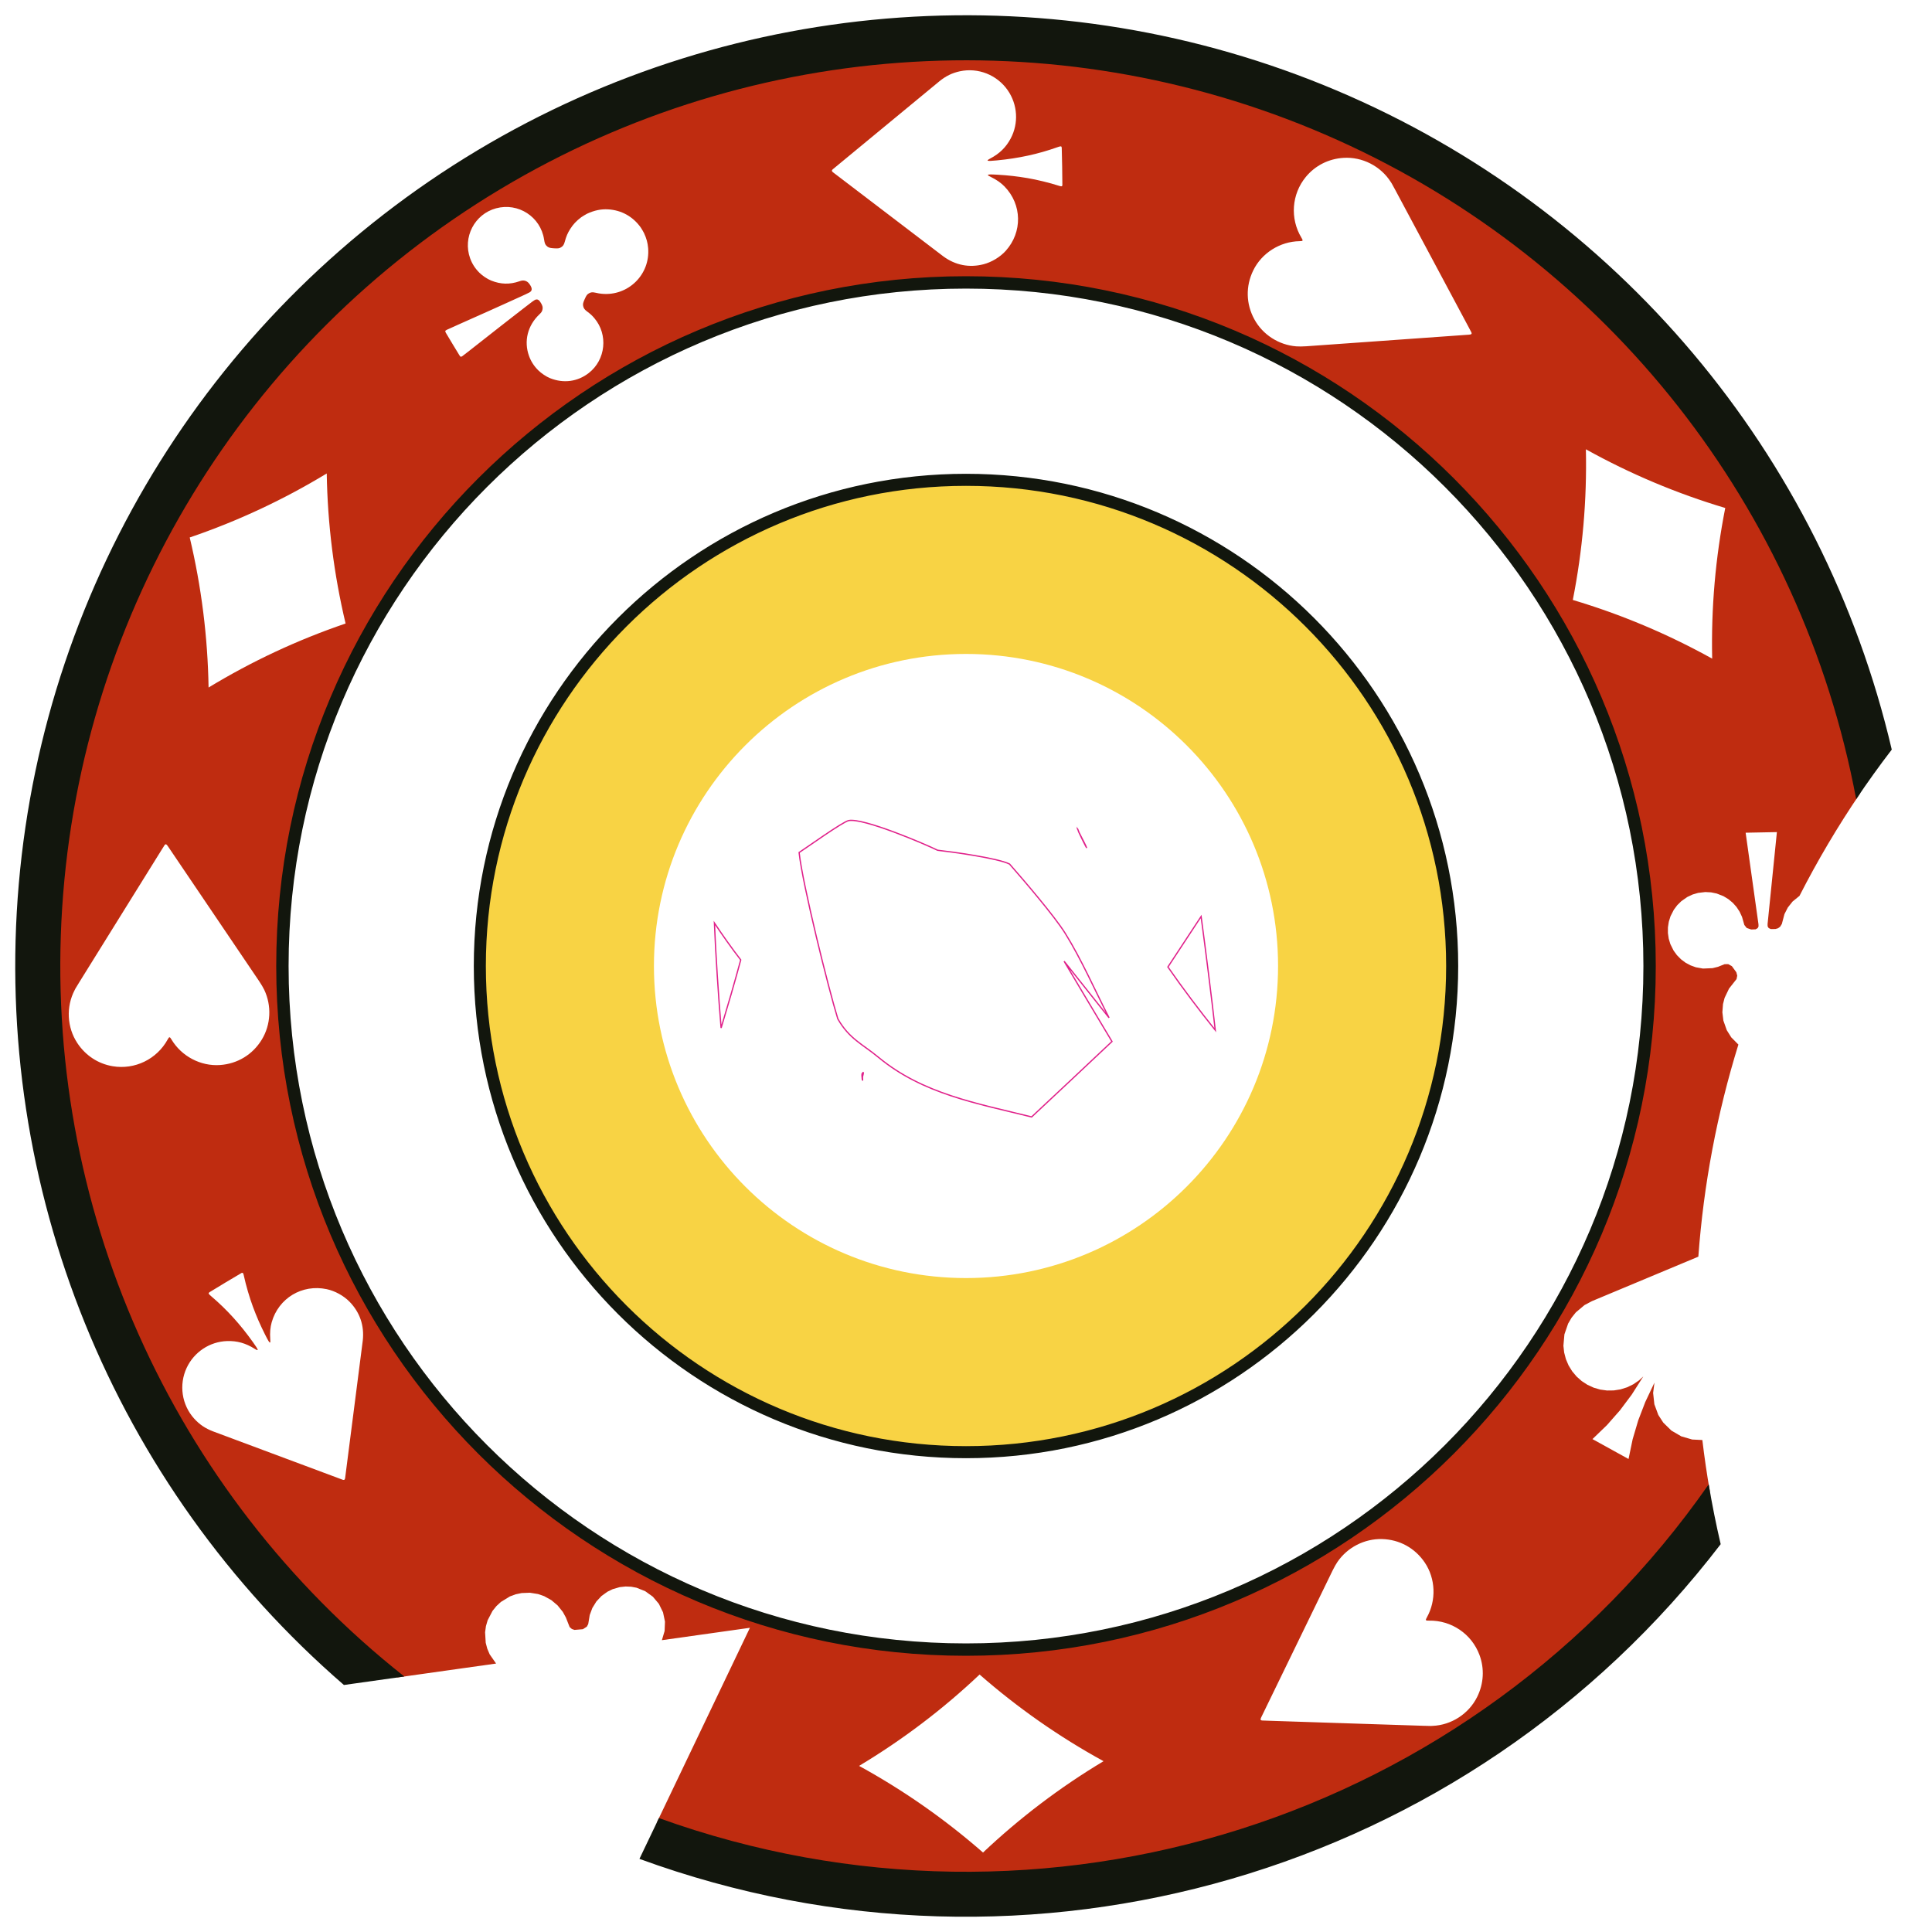
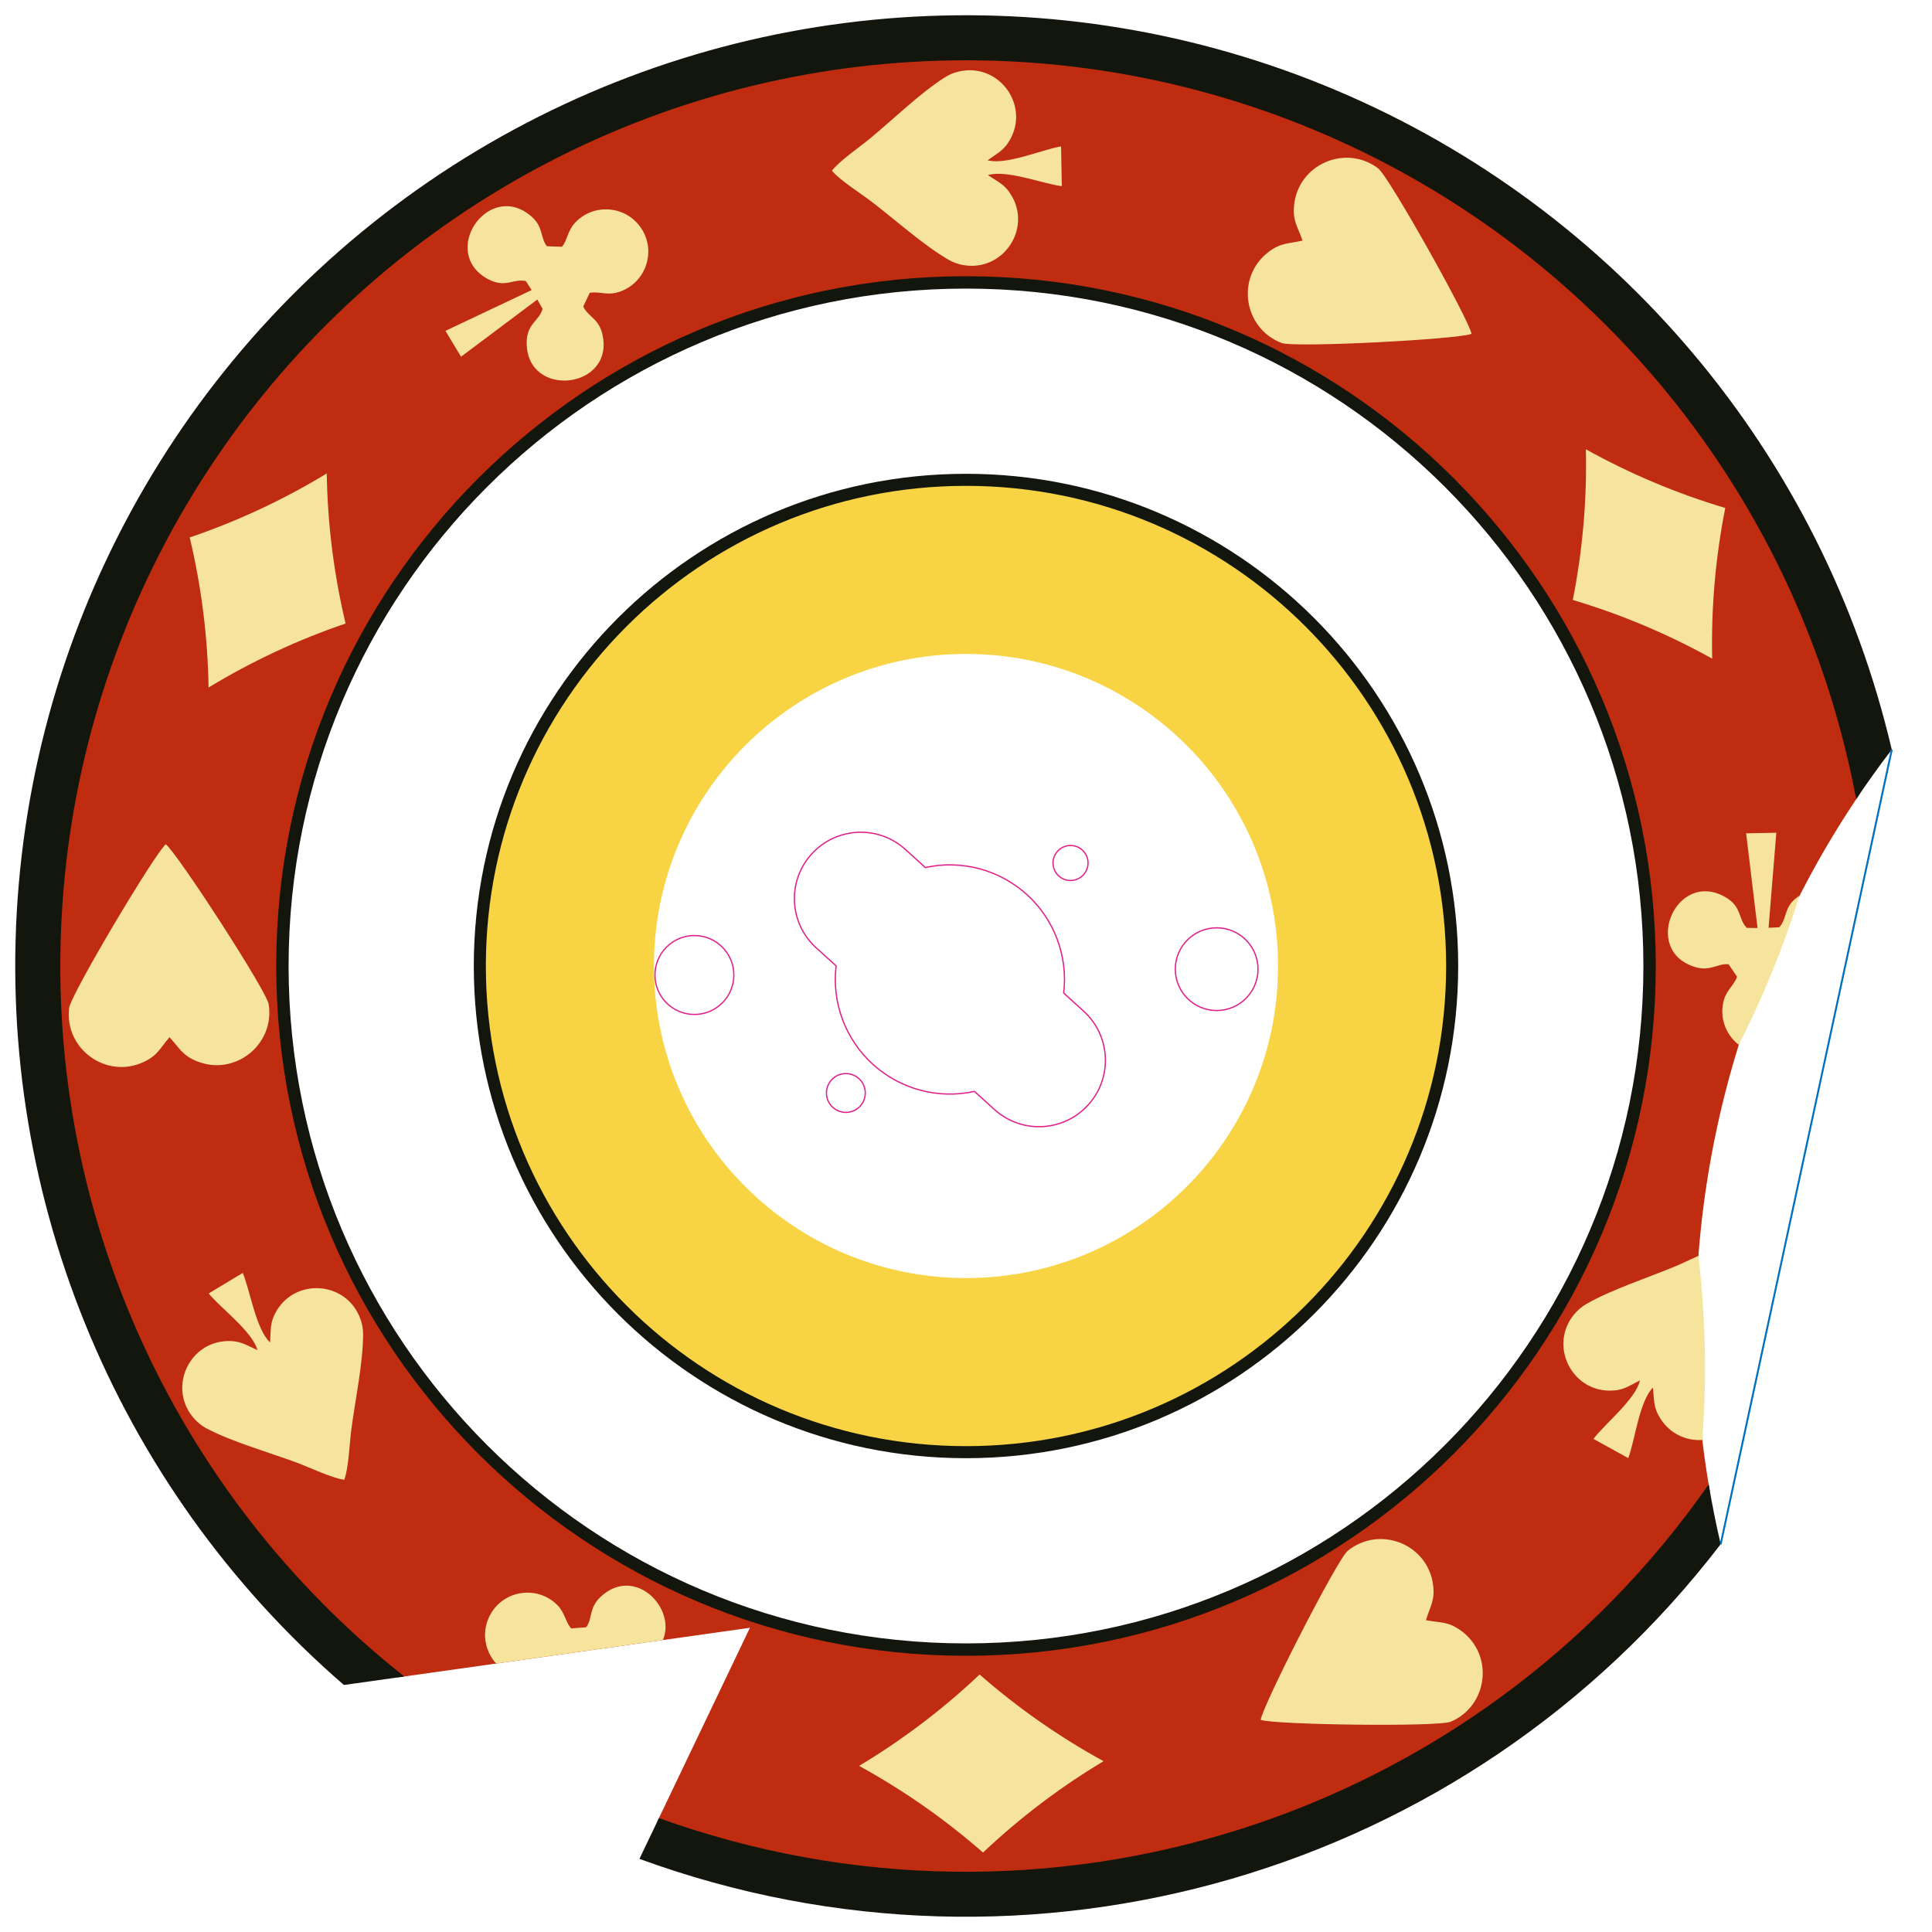
<svg xmlns="http://www.w3.org/2000/svg" width="5.077in" height="5.077in" viewBox="0 0 1523.0 1523.0">
  <g id="yellow">
    <path fill="#f8d344" fill-rule="evenodd" d="M1144.00,761.50A382.50,382.50 0 1 0 379.00,761.50A382.50,382.50 0 1 0 1144.00,761.50Z M1007.50,761.50A246.00,246.00 0 1 1 515.50,761.50A246.00,246.00 0 1 1 1007.50,761.50Z" />
  </g>
  <g id="red">
-     <path fill="#bf2c10" fill-rule="evenodd" d="M313.28,1322.34L391.07,1311.38L386.01,1304.12L384.11,1299.64L382.89,1294.99L382.40,1286.69L383.07,1281.87L384.41,1277.26L388.26,1269.88L391.31,1266.09L394.83,1262.83L401.92,1258.48L406.50,1256.79L411.19,1255.81L417.73,1255.56L424.15,1256.59L428.97,1258.25L434.66,1261.41L439.57,1265.56L443.64,1270.63L446.08,1275.06L449.04,1282.61L450.80,1284.14L452.86,1284.86L459.50,1284.31L462.62,1282.28L463.70,1280.24L464.88,1273.15L466.94,1267.60L470.11,1262.47L474.18,1258.11L478.84,1254.76L482.96,1252.75L488.51,1251.14L493.11,1250.64L497.52,1250.81L501.75,1251.60L508.62,1254.34L514.65,1258.69L519.39,1264.31L522.66,1270.99L524.21,1278.34L523.91,1285.73L521.77,1292.96L591.16,1283.19L517.71,1436.82A718.00,718.00 0 0 0 1347.91,1175.78A749.50,749.50 0 0 1 1341.97,1135.18L1333.96,1134.78L1325.34,1132.27L1317.59,1127.74L1311.17,1121.46L1307.25,1115.42L1304.14,1107.00L1303.16,1098.08L1304.20,1089.93L1296.94,1105.29L1291.44,1119.62L1287.02,1134.55L1283.78,1150.13L1255.35,1134.44L1266.80,1123.39L1277.08,1111.69L1286.28,1099.40L1295.41,1085.07L1291.99,1088.19L1287.53,1091.24L1282.68,1093.60L1277.53,1095.23L1272.20,1096.08L1266.81,1096.14L1261.46,1095.40L1256.28,1093.89L1251.38,1091.64L1246.86,1088.69L1242.82,1085.11L1239.35,1080.98L1236.52,1076.38L1234.40,1071.42L1233.03,1066.19L1232.44,1060.83L1233.23,1051.88L1236.16,1043.39L1238.88,1038.74L1242.26,1034.53L1249.14,1028.75L1254.96,1025.68L1338.81,990.63A749.50,749.50 0 0 1 1370.38,823.43L1364.76,817.75L1361.21,812.08L1358.54,804.52L1357.75,797.98L1358.25,791.50L1359.51,786.60L1362.99,779.33L1368.91,771.81L1369.47,769.11L1368.76,766.44L1365.26,761.64L1362.38,760.03L1359.50,760.07L1354.34,762.13L1350.02,763.20L1342.48,763.52L1336.83,762.51L1332.65,761.00L1328.70,758.88L1325.17,756.24L1321.94,752.98L1319.30,749.36L1316.74,744.22L1315.46,739.96L1314.82,735.53L1314.84,730.97L1315.53,726.58L1316.86,722.30L1319.47,717.19L1322.15,713.59L1325.42,710.37L1330.13,707.09L1334.29,705.14L1338.59,703.88L1344.29,703.20L1348.87,703.45L1353.26,704.36L1358.61,706.45L1362.53,708.83L1365.98,711.70L1368.91,714.99L1371.35,718.71L1373.24,722.77L1375.07,729.17L1376.94,731.52L1380.44,732.72L1383.97,732.60L1385.59,731.64L1386.25,730.34L1386.21,728.59L1376.09,656.43L1400.73,655.95L1393.38,728.45L1393.42,730.20L1394.23,731.58L1395.93,732.40L1399.62,732.34L1401.62,731.76L1403.31,730.52L1404.63,728.37L1406.68,720.61L1409.32,715.43L1413.09,710.67L1418.54,706.22A749.50,749.50 0 0 1 1466.43,625.32A718.00,718.00 0 0 0 392.37,145.65A718.00,718.00 0 0 0 313.28,1322.34Z M1301.25,761.50A539.75,539.75 0 1 1 221.75,761.50A539.75,539.75 0 1 1 1301.25,761.50Z M655.86,134.91C655.96,135.17 656.25,135.49 656.73,135.87C657.27,136.31 742.76,201.47 743.60,202.08C753.10,209.07 764.06,211.22 775.30,208.32C781.76,206.65 788.43,202.61 792.83,197.72C806.11,182.94 805.71,161.27 791.91,147.05C789.09,144.14 785.62,141.71 781.18,139.54C779.10,138.52 778.71,138.26 778.79,137.92C778.90,137.45 780.90,137.39 786.32,137.72C794.99,138.24 801.67,138.99 809.98,140.39C817.40,141.64 827.51,144.11 834.44,146.35C836.68,147.08 837.17,147.05 837.47,146.15C837.58,145.84 837.09,117.11 836.97,116.39C836.74,115.07 836.38,115.05 833.24,116.16C818.23,121.49 802.96,124.80 785.78,126.45C777.86,127.21 776.89,126.93 780.64,124.94C787.95,121.08 792.98,116.16 796.68,109.26C803.14,97.21 802.25,82.46 794.38,71.13C785.96,59.01 771.00,53.09 756.66,56.20C750.55,57.53 745.70,59.89 740.57,64.04C737.45,66.56 656.56,133.33 656.31,133.59C655.83,134.09 655.69,134.48 655.86,134.91Z M987.91,213.22C981.86,225.65 982.19,239.60 988.80,251.70C995.40,263.80 1007.96,271.91 1021.83,273.03C1023.83,273.19 1026.67,273.17 1029.75,272.96C1031.42,272.85 1156.90,263.91 1157.98,263.83C1159.87,263.68 1160.33,263.33 1159.98,262.26C1159.84,261.81 1163.15,268.02 1129.25,204.61C1093.68,138.07 1097.84,145.80 1096.37,143.48C1088.39,130.92 1073.89,123.51 1059.05,124.44C1047.34,125.17 1036.78,130.51 1029.41,139.44C1018.18,153.06 1016.79,172.31 1025.95,187.45C1027.37,189.79 1027.22,190.08 1024.52,190.12C1009.04,190.35 994.61,199.46 987.91,213.22Z M1250.16,354.18C1285.10,373.58 1321.72,389.01 1360.02,400.45C1352.28,439.66 1348.85,479.25 1349.71,519.21C1314.77,499.81 1278.15,484.38 1239.85,472.94C1247.59,433.73 1251.02,394.14 1250.16,354.18Z M1123.12,1231.71C1115.38,1220.27 1103.13,1213.57 1089.35,1213.24C1075.57,1212.92 1062.27,1219.74 1054.36,1231.19C1053.22,1232.84 1051.83,1235.31 1050.46,1238.08C1049.73,1239.59 994.72,1352.73 994.26,1353.70C993.44,1355.41 993.52,1355.98 994.61,1356.22C995.08,1356.32 988.04,1356.08 1059.91,1358.43C1135.31,1360.89 1126.54,1360.63 1129.28,1360.51C1144.15,1359.89 1157.82,1351.03 1164.44,1337.72C1169.66,1327.21 1170.31,1315.39 1166.26,1304.55C1160.08,1288.01 1144.11,1277.18 1126.42,1277.55C1123.68,1277.60 1123.51,1277.33 1124.82,1274.97C1132.36,1261.45 1131.69,1244.40 1123.12,1231.71Z M869.92,1388.35C835.64,1408.91 803.98,1432.92 774.92,1460.36C744.83,1434.05 712.26,1411.28 677.22,1392.05C711.50,1371.49 743.17,1347.49 772.22,1320.04C802.31,1346.35 834.88,1369.12 869.92,1388.35Z M271.68,1166.28C271.85,1166.06 271.98,1165.66 272.08,1165.05C272.18,1164.37 285.86,1057.74 285.98,1056.71C287.28,1044.99 283.66,1034.42 275.53,1026.14C270.86,1021.38 264.02,1017.62 257.58,1016.26C238.15,1012.15 219.58,1023.32 214.17,1042.38C213.06,1046.29 212.69,1050.51 213.03,1055.44C213.19,1057.75 213.15,1058.21 212.82,1058.32C212.35,1058.46 211.31,1056.75 208.88,1051.90C204.99,1044.13 202.31,1037.96 199.37,1030.07C196.74,1023.02 193.82,1013.03 192.30,1005.91C191.81,1003.61 191.53,1003.20 190.60,1003.38C190.28,1003.45 165.65,1018.23 165.09,1018.69C164.06,1019.55 164.22,1019.88 166.75,1022.04C178.87,1032.37 189.37,1043.95 199.39,1058.00C204.01,1064.48 204.25,1065.46 200.65,1063.20C193.65,1058.80 186.88,1056.91 179.05,1057.16C165.39,1057.59 153.06,1065.73 147.18,1078.20C140.90,1091.56 143.25,1107.48 153.11,1118.34C157.32,1122.97 161.79,1125.99 167.95,1128.36C171.69,1129.79 269.96,1166.47 270.30,1166.55C270.98,1166.72 271.39,1166.64 271.68,1166.28Z M173.47,839.56C187.25,838.59 199.18,831.33 206.36,819.55C213.53,807.79 214.27,792.85 208.31,780.28C207.44,778.47 206.01,776.03 204.29,773.46C203.35,772.07 132.87,667.86 132.26,666.97C131.19,665.41 130.66,665.19 129.91,666.02C129.58,666.38 133.31,660.40 95.34,721.47C55.50,785.53 60.12,778.07 58.85,780.50C51.95,793.69 52.79,809.95 61.01,822.34C67.50,832.12 77.41,838.59 88.83,840.51C106.24,843.43 123.60,835.00 132.13,819.50C133.45,817.10 133.78,817.09 135.16,819.41C143.10,832.70 158.20,840.65 173.47,839.56Z M164.42,541.97C163.75,502.01 158.80,462.58 149.56,423.69C187.39,410.79 223.39,393.97 257.57,373.24C258.23,413.20 263.19,452.63 272.43,491.52C234.60,504.42 198.59,521.24 164.42,541.97Z M505.07,179.28C498.87,170.65 489.90,165.67 479.41,165.04C473.87,164.70 468.46,165.83 462.77,168.49C462.00,168.85 458.88,170.74 458.19,171.25C454.28,174.21 451.88,176.77 449.50,180.51C447.50,183.65 446.34,186.36 445.23,190.48C444.58,192.91 443.87,193.99 442.32,194.93C440.82,195.85 439.98,195.95 436.27,195.71C433.20,195.51 432.04,195.08 430.69,193.64C429.69,192.58 429.34,191.62 428.90,188.76C426.12,170.88 408.56,159.49 391.04,164.21C374.10,168.77 364.62,187.04 370.60,203.61C372.14,207.89 374.54,211.64 377.87,214.95C380.38,217.44 384.18,219.97 387.26,221.20C394.71,224.18 401.78,224.37 409.31,221.78C411.37,221.07 412.26,220.97 413.63,221.26C415.12,221.59 416.30,222.41 417.35,223.86C419.68,227.08 419.73,229.12 417.50,230.45C416.76,230.90 412.35,232.98 409.61,234.18C408.94,234.47 407.09,235.31 405.51,236.04C403.92,236.77 401.81,237.73 400.81,238.17C399.81,238.62 398.08,239.40 396.96,239.92C395.84,240.43 393.25,241.60 391.20,242.51C389.15,243.43 386.65,244.56 385.64,245.02C383.72,245.90 376.60,249.07 361.44,255.82C350.73,260.58 351.20,260.34 351.06,261.06C350.95,261.62 350.48,260.78 356.81,271.28C363.15,281.79 362.63,280.97 363.17,281.14C363.85,281.34 363.72,281.43 370.08,276.42C384.37,265.17 391.75,259.37 393.51,258.02C394.58,257.20 396.73,255.52 398.29,254.29C399.86,253.05 401.94,251.43 402.92,250.68C403.90,249.93 405.40,248.76 406.26,248.08C407.12,247.40 409.04,245.92 410.52,244.78C412.00,243.65 413.69,242.34 414.26,241.88C418.75,238.31 421.44,236.39 422.24,236.18C423.95,235.73 425.10,236.50 426.56,239.08C427.76,241.18 428.02,242.47 427.59,244.22C427.24,245.62 426.76,246.34 425.13,247.88C415.91,256.65 412.84,268.98 417.01,280.55C418.55,284.83 420.95,288.57 424.28,291.88C426.79,294.37 430.59,296.91 433.67,298.14C444.29,302.38 455.38,300.88 464.15,294.03C477.50,283.60 479.52,263.79 468.55,250.83C466.70,248.64 465.46,247.51 462.53,245.33C460.76,244.01 459.95,242.79 459.67,241.03C459.43,239.54 459.65,238.64 460.92,235.80C462.26,232.82 462.76,232.13 464.23,231.25C465.78,230.32 467.07,230.20 469.49,230.75C471.76,231.26 472.59,231.41 474.32,231.58C495.16,233.62 512.66,216.42 510.93,195.60C510.57,191.35 509.67,188.05 507.69,183.74C507.33,182.97 505.59,180.00 505.07,179.28Z" />
+     <path id="red-ring" fill="#bf2c10" fill-rule="evenodd" d="M313.28,1322.34L591.16,1283.19L517.71,1436.82A718.00,718.00 0 0 0 1347.91,1175.78A749.50,749.50 0 0 1 1466.43,625.32A718.00,718.00 0 0 0 392.37,145.65A718.00,718.00 0 0 0 313.28,1322.34Z M1301.25,761.50A539.75,539.75 0 1 1 221.75,761.50A539.75,539.75 0 1 1 1301.25,761.50Z" />
+     <g id="red-suits">
+       <path id="suit-spade-12" fill="#f6e39c" d="M655.80,134.56C661.83,126.75 677.63,115.96 685.88,109.15C704.04,94.15 725.30,73.39 744.71,61.05C749.23,58.17 754.34,56.38 759.65,55.69C788.68,51.91 810.36,82.62 796.97,108.68C791.95,118.47 786.73,120.38 778.55,126.38C793.52,130.23 821.28,117.93 836.44,115.42L837.04,146.76C821.79,144.83 793.58,133.60 778.77,138.03C787.18,143.71 792.47,145.42 797.86,154.99C812.24,180.52 791.76,212.05 762.60,209.39C757.27,208.90 752.10,207.31 747.47,204.61C727.60,193.02 705.55,173.09 686.84,158.81C678.33,152.31 662.12,142.14 655.80,134.56Z" />
+       <path id="suit-heart-01" fill="#f6e39c" d="M1026.78,189.64C1023.18,178.93 1018.93,174.59 1020.12,161.98C1023.14,129.72 1060.41,113.28 1086.33,132.66C1094.90,139.07 1158.14,252.10 1160.00,263.18C1149.63,267.51 1020.29,274.23 1010.30,270.39C980.08,258.79 974.14,218.49 999.82,198.75C1009.86,191.02 1015.79,192.30 1026.78,189.64Z" />
+       <path id="suit-diamond-02" fill="#f6e39c" d="M1250.16,354.18C1285.10,373.58 1321.72,389.01 1360.03,400.44C1352.28,439.66 1348.85,479.25 1349.71,519.21C1314.77,499.81 1278.15,484.38 1239.84,472.95C1247.59,433.73 1251.03,394.14 1250.16,354.18Z" />
+       <path id="suit-club-03" fill="#f6e39c" d="M1370.63,823.62C1360.35,815.61 1355.01,801.79 1359.04,787.94C1361.25,780.40 1367.66,775.67 1369.32,769.92L1362.64,760.16C1354.05,759.20 1348.48,766.00 1336.33,762.34C1293.49,749.47 1321.46,685.09 1360.01,707.15C1373.36,714.80 1369.89,724.06 1376.98,731.45L1385.47,731.55L1376.48,656.91L1400.28,656.46L1394.16,731.38L1402.64,730.96C1409.41,723.34 1405.66,714.25 1418.50,706.12A749.50,749.50 0 0 1 1370.63,823.62Z" />
+       <path id="suit-spade-04" fill="#f6e39c" d="M1341.91,1135.18C1329.54,1135.90 1316.81,1130.55 1309.12,1118.63C1303.15,1109.39 1304.11,1103.91 1303.01,1093.83C1292.19,1104.86 1288.96,1135.05 1283.56,1149.44L1256.11,1134.29C1265.40,1122.05 1289.23,1103.23 1292.81,1088.20C1283.69,1092.63 1279.56,1096.36 1268.57,1096.25C1239.27,1095.93 1222.21,1062.43 1239.09,1038.51C1242.18,1034.14 1246.14,1030.45 1250.80,1027.79C1270.77,1016.38 1299.05,1007.25 1320.78,998.19C1325.65,996.16 1332.23,992.95 1338.81,990.02A749.50,749.50 0 0 1 1341.91,1135.18Z" />
+       <path id="suit-heart-05" fill="#f6e39c" d="M1124.10,1277.17C1135.19,1279.41 1141.06,1277.89 1151.40,1285.23C1177.82,1303.98 1173.42,1344.47 1143.67,1357.23C1133.84,1361.44 1004.33,1359.70 993.81,1355.77C995.24,1344.63 1054.10,1229.25 1062.41,1222.52C1087.57,1202.16 1125.44,1217.15 1129.70,1249.27C1131.37,1261.83 1127.29,1266.32 1124.10,1277.17Z" />
+       <path id="suit-diamond-06" fill="#f6e39c" d="M869.92,1388.35C835.64,1408.91 803.98,1432.91 774.92,1460.37C744.83,1434.05 712.26,1411.28 677.22,1392.05C711.50,1371.49 743.16,1347.49 772.22,1320.03C802.31,1346.35 834.88,1369.12 869.92,1388.35Z" />
+       <path id="suit-club-07" fill="#f6e39c" d="M391.10,1311.36C381.94,1301.27 379.27,1285.89 386.54,1272.73C397.40,1253.06 424.27,1249.52 439.83,1265.77C445.26,1271.45 446.15,1279.37 450.30,1283.68L462.09,1282.77C467.21,1275.81 464.11,1267.59 473.35,1258.89C500.24,1233.58 533.41,1267.63 522.55,1292.85L391.10,1311.36Z" />
+       <path id="suit-spade-08" fill="#f6e39c" d="M271.40,1166.51C261.63,1165.19 244.38,1156.90 234.35,1153.16C212.29,1144.94 183.68,1136.90 163.29,1126.27C158.53,1123.79 154.43,1120.26 151.18,1116.01C133.39,1092.75 149.14,1058.63 178.41,1057.19C189.39,1056.64 193.66,1060.21 202.94,1064.29C198.80,1049.41 174.26,1031.52 164.50,1019.64L191.35,1003.45C197.30,1017.62 201.68,1047.67 212.92,1058.28C213.64,1048.16 212.47,1042.72 218.07,1033.26C232.99,1008.05 270.53,1010.02 282.81,1036.60C285.05,1041.46 286.26,1046.73 286.24,1052.10C286.13,1075.10 279.89,1104.16 276.88,1127.51C275.51,1138.12 274.81,1157.25 271.40,1166.51Z" />
+       <path id="suit-heart-09" fill="#f6e39c" d="M133.62,817.68C126.14,826.17 124.51,832.01 112.99,837.29C83.54,850.80 50.67,826.75 54.50,794.61C55.76,783.98 122.03,672.70 130.70,665.55C139.63,672.36 210.12,781.02 211.79,791.59C216.84,823.56 184.92,848.85 154.98,836.49C143.27,831.65 141.41,825.88 133.62,817.68Z" />
+       <path id="suit-diamond-10" fill="#f6e39c" d="M164.42,541.97C163.75,502.00 158.80,462.58 149.55,423.69C187.39,410.79 223.39,393.97 257.57,373.24C258.23,413.21 263.19,452.63 272.43,491.52C234.60,504.42 198.60,521.24 164.42,541.97Z" />
+       <path id="suit-club-11" fill="#f6e39c" d="M506.25,181.16C517.85,200.40 507.47,225.44 485.63,230.79C477.99,232.65 470.69,229.47 464.89,230.90L459.77,241.57C463.24,249.48 471.91,250.91 474.82,263.26C485.09,306.79 415.34,314.77 415.18,270.35C415.12,254.96 424.88,253.34 427.73,243.50L423.58,236.11L363.44,281.20L351.14,260.82L419.08,228.66L414.48,221.53C404.45,219.46 398.45,227.33 384.88,220.12C345.66,199.25 385.24,141.28 418.96,170.67C428.53,178.99 425.75,187.34 431.13,194.10L442.95,194.54C446.93,190.08 447.52,182.13 452.73,176.25C467.64,159.41 494.64,161.92 506.25,181.16Z" />
+     </g>
  </g>
  <g id="black">
    <path fill="#12160d" fill-rule="evenodd" d="M1149.50,761.50A388.00,388.00 0 1 0 373.50,761.50A388.00,388.00 0 1 0 1149.50,761.50Z M1140.00,761.50A378.50,378.50 0 1 1 383.00,761.50A378.50,378.50 0 1 1 1140.00,761.50Z M1305.25,761.50A543.75,543.75 0 1 0 217.75,761.50A543.75,543.75 0 1 0 1305.25,761.50Z M1295.50,761.50A534.00,534.00 0 1 1 227.50,761.50A534.00,534.00 0 1 1 1295.50,761.50Z M271.11,1328.28L318.72,1321.58A714.00,714.00 0 0 1 394.43,149.08A714.00,714.00 0 0 1 1463.23,629.99A749.50,749.50 0 0 1 1491.28,590.92A749.50,749.50 0 0 0 376.18,118.63A749.50,749.50 0 0 0 271.11,1328.28Z M1356.42,1217.28A749.50,749.50 0 0 1 1346.98,1170.12A714.00,714.00 0 0 1 519.44,1433.20L504.07,1465.35A749.50,749.50 0 0 0 1356.42,1217.28Z" />
  </g>
+   <g id="trim">
+     <path id="trim-1" fill="none" stroke="#0070c0" stroke-width="1.5" d="M1356.40,1217.39L1491.32,590.86" />
+   </g>
  <g id="holes">
-     <path id="hole1" style="fill:none;stroke:#e0218a;stroke-width:1" d="M679.78,846.07C678.85,846.78 680.43,855.87 679.89,849.45C679.79,848.29 680.76,846.64 680.50,845.52C680.35,844.88 679.98,846.70 679.78,846.07Z" />
-     <path id="hole2" style="fill:none;stroke:#e0218a;stroke-width:1" d="M563.17,727.61C564.14,751.73 566.44,786.42 568.45,810.34C573.67,793.10 579.12,774.45 583.92,756.70C576.81,747.48 569.51,737.18 563.17,727.61Z" />
-     <path id="hole3" style="fill:none;stroke:#e0218a;stroke-width:1" d="M946.84,722.49C938.18,735.66 929.33,749.05 920.66,762.27C932.21,778.92 945.62,796.67 957.99,812.08C955.13,786.42 950.44,749.39 946.84,722.49Z" />
-     <path id="hole4" style="fill:none;stroke:#e0218a;stroke-width:1" d="M849.07,652.89C849.87,653.82 850.12,655.31 850.72,656.48C851.30,657.61 856.58,667.86 856.54,668.11C856.46,668.63 849.08,653.42 849.07,652.89Z" />
-     <path id="hole5" style="fill:none;stroke:#e0218a;stroke-width:1" d="M813.23,880.48C834.25,860.85 855.65,840.77 876.58,821.02C864.18,800.36 851.12,778.47 838.84,757.75C850.42,772.32 862.69,787.76 874.27,802.32C863.13,780.67 852.46,756.22 839.71,735.75C831.14,722.00 806.53,693.32 795.84,681.14C786.63,676.45 750.08,671.47 739.11,670.25C728.66,665.15 680.44,644.57 668.98,646.87C664.36,647.79 635.27,668.58 629.94,672.05C632.60,696.90 653.10,779.47 660.47,803.20C669.54,819.04 679.85,823.01 692.50,833.49C727.40,862.40 770.23,869.81 813.23,880.48Z" />
+     <path id="hole1" style="fill:none;stroke:#e0218a;stroke-width:1" d="M578.50,768.60C578.50,785.78 564.58,799.70 547.40,799.70C530.22,799.70 516.30,785.78 516.30,768.60C516.30,751.42 530.22,737.50 547.40,737.50C564.58,737.50 578.50,751.42 578.50,768.60Z" />
+     <path id="hole2" style="fill:none;stroke:#e0218a;stroke-width:1" d="M682.10,861.60C682.10,870.05 675.25,876.90 666.80,876.90C658.35,876.90 651.50,870.05 651.50,861.60C651.50,853.15 658.35,846.30 666.80,846.30C675.25,846.30 682.10,853.15 682.10,861.60Z" />
+     <path id="hole3" style="fill:none;stroke:#e0218a;stroke-width:1" d="M857.70,680.30C857.70,687.92 851.52,694.10 843.90,694.10C836.28,694.10 830.10,687.92 830.10,680.30C830.10,672.68 836.28,666.50 843.90,666.50C851.52,666.50 857.70,672.68 857.70,680.30Z" />
+     <path id="hole4" style="fill:none;stroke:#e0218a;stroke-width:1" d="M991.70,764.00C991.70,782.00 977.10,796.60 959.10,796.60C941.10,796.60 926.50,782.00 926.50,764.00C926.50,746.00 941.10,731.40 959.10,731.40C977.10,731.40 991.70,746.00 991.70,764.00Z" />
+     <path id="hole5" style="fill:none;stroke:#e0218a;stroke-width:1" d="M729.44,683.88L713.74,669.63C692.33,650.21 659.23,651.82 639.80,673.23C620.38,694.64 621.99,727.74 643.40,747.16L659.11,761.41C655.64,790.45 666.45,819.38 688.11,839.03C709.77,858.68 739.61,866.63 768.18,860.36L783.88,874.61C805.29,894.03 838.39,892.42 857.82,871.01C877.24,849.60 875.63,816.50 854.22,797.08L838.51,782.83C841.98,753.79 831.17,724.86 809.51,705.21C787.85,685.56 758.01,677.61 729.44,683.88Z" />
  </g>
</svg>
